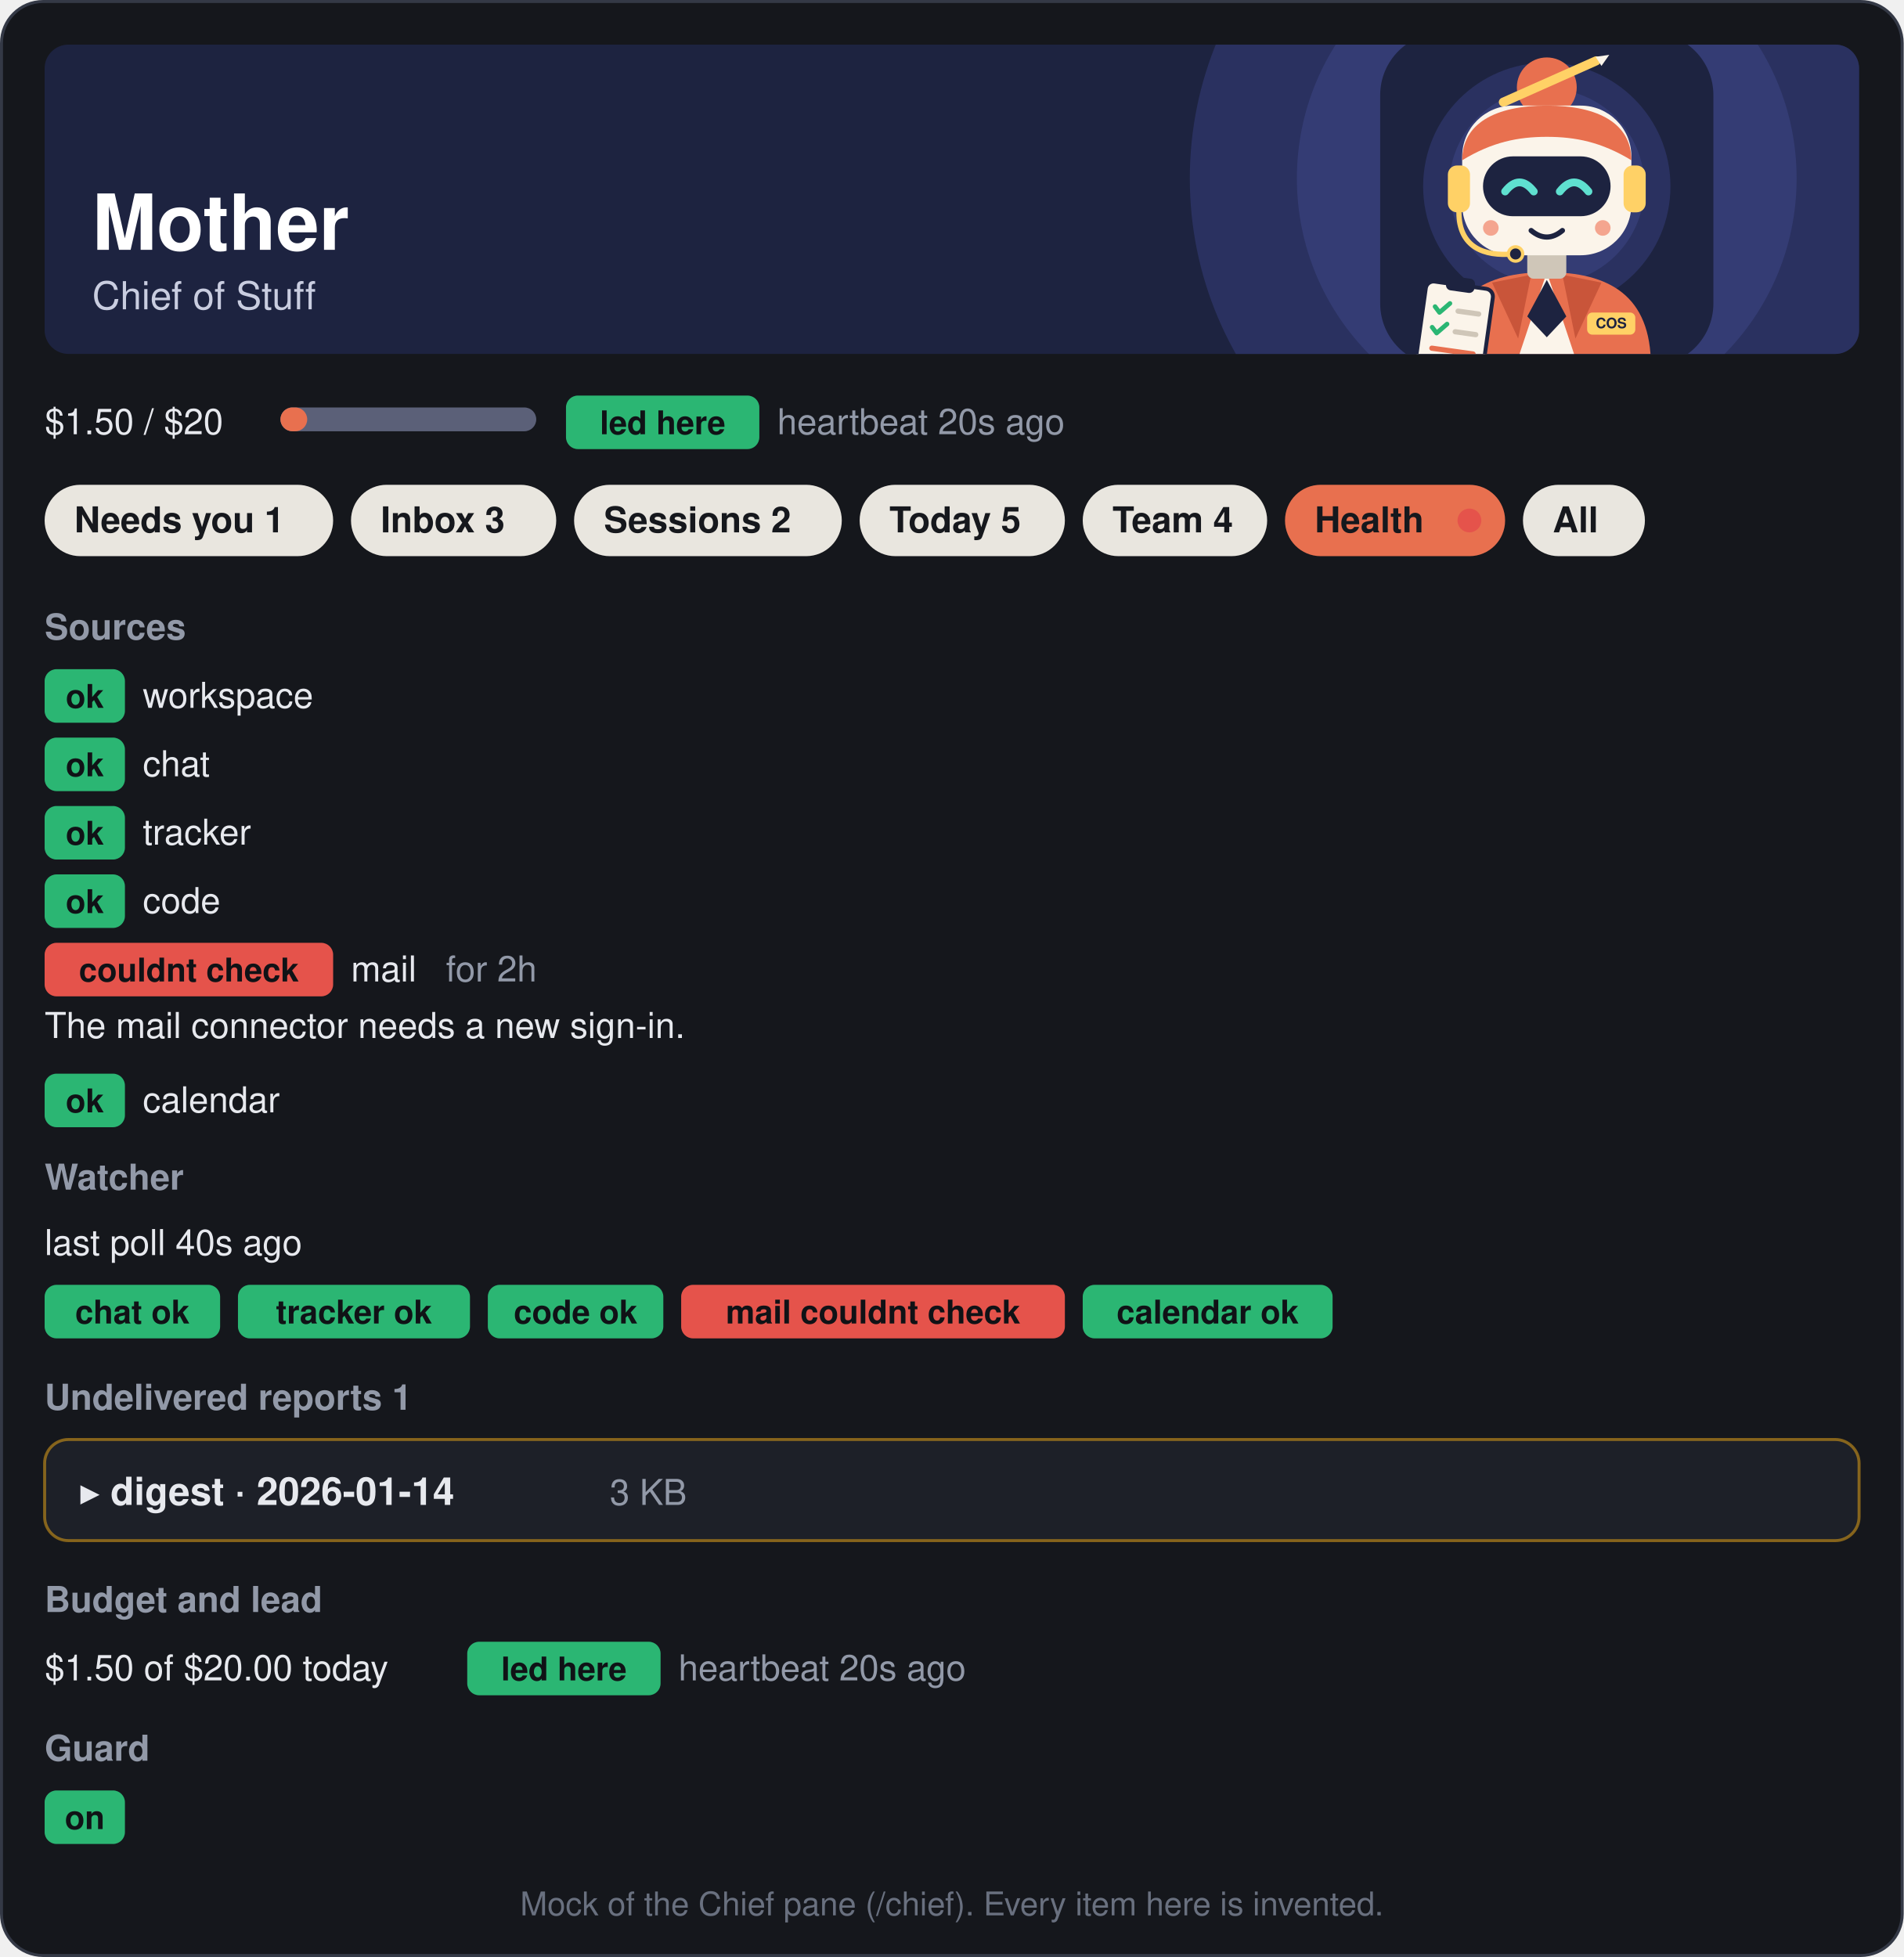
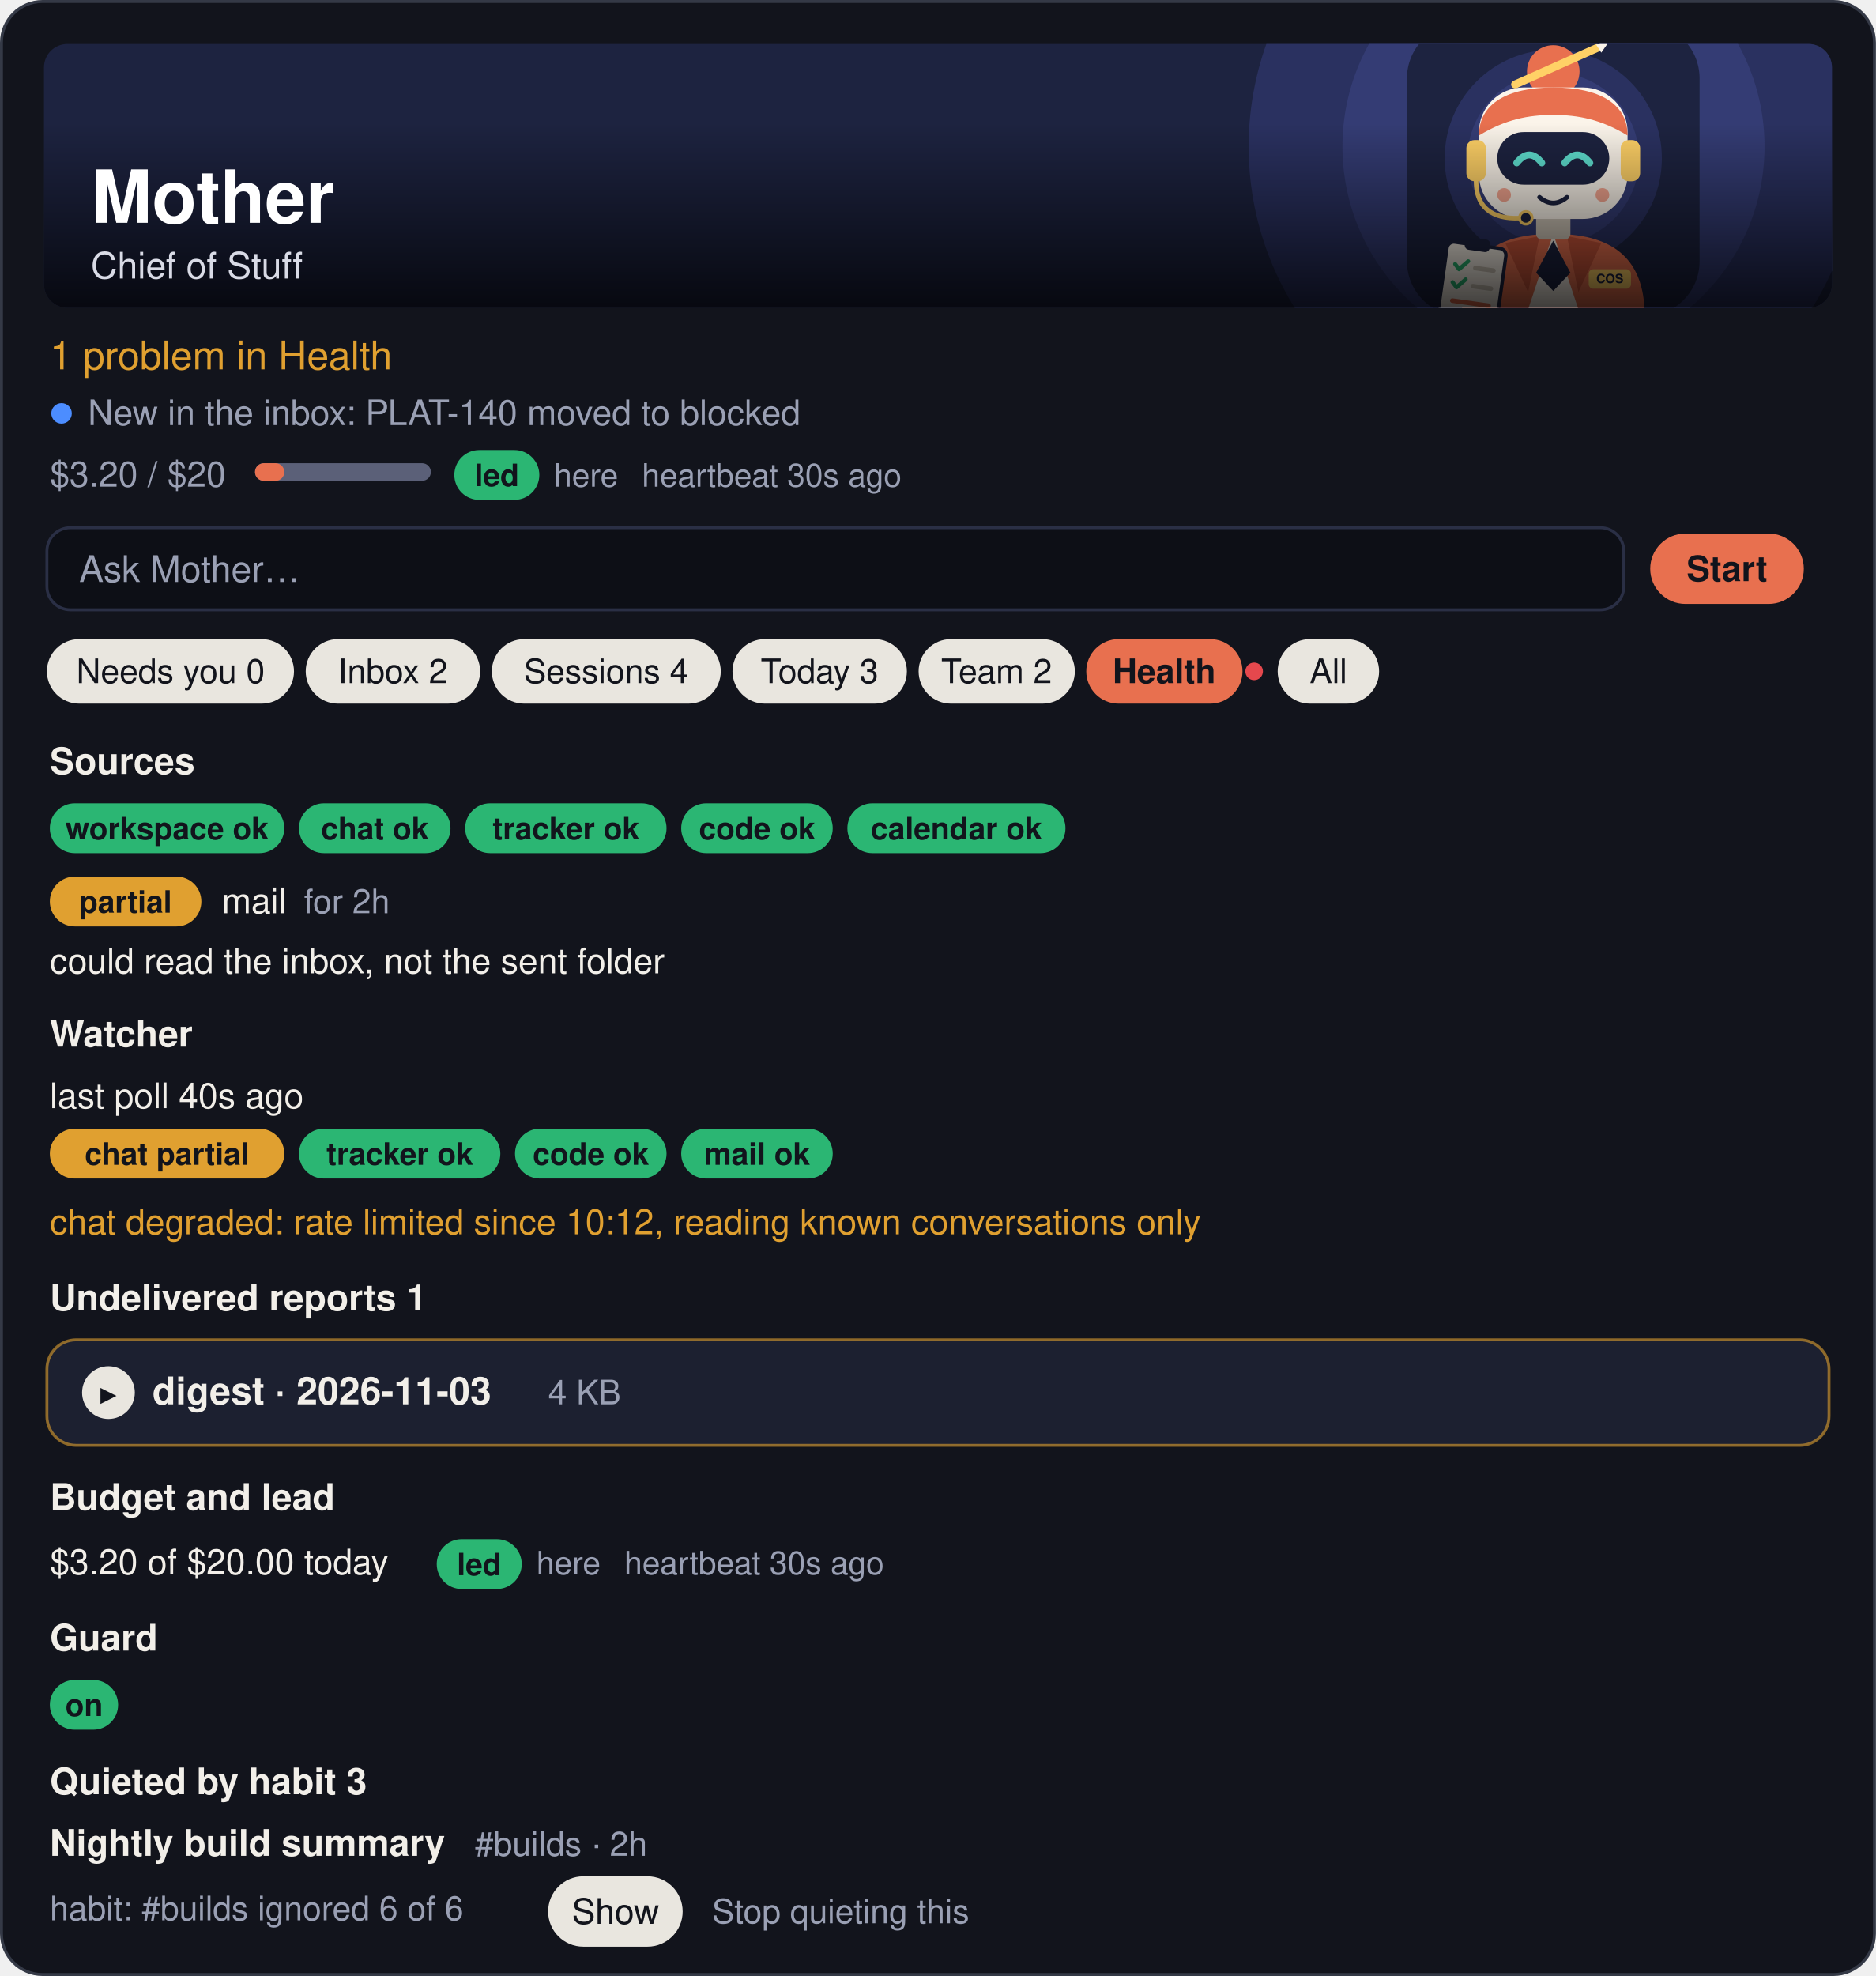
- <svg xmlns="http://www.w3.org/2000/svg" viewBox="0 0 640 658" width="640" height="658" font-family="-apple-system, 'Segoe UI', Helvetica, Arial, sans-serif" role="img" aria-label="Mock of the Chief pane, Health tab: sources, the watcher, undelivered reports, budget and guard">
-   <rect x="0.5" y="0.5" width="639" height="657" rx="14" fill="#15171c" stroke="#343946" />
+ <svg xmlns="http://www.w3.org/2000/svg" viewBox="0 0 640 674" width="640" height="674" font-family="-apple-system, 'Segoe UI', Helvetica, Arial, sans-serif" role="img" aria-label="Mock of the Health tab: sources, the watcher with a degraded line, an undelivered report, budget and lead, guard, and what was quieted by habit">
+   <defs>
+     <linearGradient id="shade" x1="0" y1="0" x2="0" y2="1">
+       <stop offset="0.3" stop-color="#000" stop-opacity="0" />
+       <stop offset="1" stop-color="#000" stop-opacity="0.75" />
+     </linearGradient>
+   </defs>
+   <rect x="0.5" y="0.5" width="639" height="673" rx="14" fill="#12141c" stroke="#343946" />
  <clipPath id="ban">
-     <rect x="15" y="15" width="610" height="104" rx="8" />
+     <rect x="15" y="15" width="610" height="90" rx="8" />
  </clipPath>
  <g clip-path="url(#ban)">
-     <rect x="15" y="15" width="610" height="104" fill="#1d2340" />
-     <circle cx="520" cy="60" r="120" fill="#2a3160" />
-     <circle cx="520" cy="60" r="84" fill="#343c74" />
-     <g transform="translate(464 11) scale(0.2188)">
+     <rect x="15" y="15" width="610" height="90" fill="#1d2340" />
+     <circle cx="530" cy="50" r="104" fill="#2a3160" />
+     <circle cx="530" cy="50" r="72" fill="#343c74" />
+     <g transform="translate(480 8) scale(0.195)">
      <rect width="512" height="512" rx="96" fill="#1d2340" />
      <circle cx="256" cy="236" r="190" fill="#2a3160" />
      <circle cx="256" cy="236" r="150" fill="#343c74" />
      <path d="M96 512 C96 404 160 368 256 368 C352 368 416 404 416 512 Z" fill="#e8704f" />
      <path d="M256 368 L208 512 L304 512 Z" fill="#fbf4ea" />
      <path d="M256 380 L226 436 L256 468 L286 436 Z" fill="#1d2340" />
      <path d="M172 384 L232 372 L212 470 Z" fill="#c9553a" />
      <path d="M340 384 L280 372 L300 470 Z" fill="#c9553a" />
      <rect x="318" y="430" width="74" height="34" rx="8" fill="#ffd166" />
      <text x="355" y="454" font-family="Helvetica, Arial, sans-serif" font-size="22" font-weight="700" text-anchor="middle" fill="#1d2340">COS</text>
      <rect x="226" y="330" width="60" height="48" rx="10" fill="#cfc6b8" />
      <circle cx="256" cy="84" r="46" fill="#e8704f" />
      <rect x="176" y="70" width="170" height="14" rx="7" transform="rotate(-24 256 77)" fill="#ffd166" />
      <path d="M331 37 L352 34 L340 51 Z" fill="#fbf4ea" />
      <rect x="126" y="112" width="260" height="230" rx="78" fill="#fbf4ea" />
      <path d="M126 196 C126 140 176 112 256 112 C336 112 386 140 386 196 C340 168 300 160 256 160 C212 160 172 168 126 196 Z" fill="#e8704f" />
      <rect x="158" y="190" width="196" height="92" rx="46" fill="#1d2340" />
      <path d="M192 244 Q214 216 236 244" stroke="#5fe0d0" stroke-width="12" stroke-linecap="round" fill="none" />
      <path d="M276 244 Q298 216 320 244" stroke="#5fe0d0" stroke-width="12" stroke-linecap="round" fill="none" />
      <circle cx="170" cy="300" r="12" fill="#f4a58f" />
      <circle cx="342" cy="300" r="12" fill="#f4a58f" />
      <path d="M232 304 Q256 324 280 304" stroke="#1d2340" stroke-width="8" stroke-linecap="round" fill="none" />
      <rect x="104" y="204" width="34" height="72" rx="14" fill="#ffd166" />
      <rect x="374" y="204" width="34" height="72" rx="14" fill="#ffd166" />
      <path d="M121 276 C121 330 160 344 204 340" stroke="#ffd166" stroke-width="8" stroke-linecap="round" fill="none" />
      <circle cx="208" cy="340" r="11" fill="#1d2340" stroke="#ffd166" stroke-width="5" />
      <g transform="rotate(8 120 440)">
        <rect x="64" y="388" width="104" height="130" rx="12" fill="#fbf4ea" stroke="#1d2340" stroke-width="6" />
        <rect x="94" y="376" width="44" height="22" rx="8" fill="#1d2340" />
        <path d="M82 426 l8 8 l14 -16" stroke="#2bb673" stroke-width="7" stroke-linecap="round" stroke-linejoin="round" fill="none" />
        <path d="M82 458 l8 8 l14 -16" stroke="#2bb673" stroke-width="7" stroke-linecap="round" stroke-linejoin="round" fill="none" />
        <rect x="114" y="424" width="40" height="8" rx="4" fill="#cfc6b8" />
        <rect x="114" y="456" width="40" height="8" rx="4" fill="#cfc6b8" />
        <rect x="82" y="486" width="72" height="8" rx="4" fill="#e8704f" />
      </g>
    </g>
  </g>
-   <text x="31" y="84" font-size="26" fill="#ffffff" font-weight="700">Mother</text>
-   <text x="31" y="104" font-size="13" fill="#c9cde0">Chief of Stuff</text>
-   <text x="15" y="146" font-size="12" fill="#e7e9ee">$1.50 / $20</text>
-   <rect x="94.28" y="137" width="86" height="8" rx="4" fill="#5b6078" />
-   <rect x="94.28" y="137" width="9" height="8" rx="4" fill="#e8704f" />
-   <rect x="190.28" y="133" width="65" height="18" rx="4" fill="#2bb673" />
-   <text x="222.78" y="146" font-size="11" fill="#101216" font-weight="700" text-anchor="middle">led here</text>
-   <text x="261.28" y="146" font-size="12" fill="#9299a8">heartbeat 20s ago</text>
-   <rect x="15" y="163" width="97" height="24" rx="12" fill="#e9e6df" />
-   <text x="25" y="179" font-size="12" fill="#16181d" font-weight="600">Needs you 1</text>
-   <rect x="118" y="163" width="69" height="24" rx="12" fill="#e9e6df" />
-   <text x="128" y="179" font-size="12" fill="#16181d" font-weight="600">Inbox 3</text>
-   <rect x="193" y="163" width="90" height="24" rx="12" fill="#e9e6df" />
-   <text x="203" y="179" font-size="12" fill="#16181d" font-weight="600">Sessions 2</text>
-   <rect x="289" y="163" width="69" height="24" rx="12" fill="#e9e6df" />
-   <text x="299" y="179" font-size="12" fill="#16181d" font-weight="600">Today 5</text>
-   <rect x="364" y="163" width="62" height="24" rx="12" fill="#e9e6df" />
-   <text x="374" y="179" font-size="12" fill="#16181d" font-weight="600">Team 4</text>
-   <rect x="432" y="163" width="74" height="24" rx="12" fill="#e8704f" />
-   <text x="442" y="179" font-size="12" fill="#16181d" font-weight="700">Health</text>
-   <circle cx="494" cy="175" r="4" fill="#e5534b" />
-   <rect x="512" y="163" width="41" height="24" rx="12" fill="#e9e6df" />
-   <text x="522" y="179" font-size="12" fill="#16181d" font-weight="600">All</text>
-   <text x="15" y="215" font-size="12" fill="#9299a8" font-weight="700">Sources</text>
-   <rect x="15" y="225" width="27" height="18" rx="4" fill="#2bb673" />
-   <text x="28.5" y="238" font-size="11" fill="#101216" font-weight="700" text-anchor="middle">ok</text>
-   <text x="48" y="238" font-size="12" fill="#e7e9ee">workspace</text>
-   <rect x="15" y="248" width="27" height="18" rx="4" fill="#2bb673" />
-   <text x="28.5" y="261" font-size="11" fill="#101216" font-weight="700" text-anchor="middle">ok</text>
-   <text x="48" y="261" font-size="12" fill="#e7e9ee">chat</text>
-   <rect x="15" y="271" width="27" height="18" rx="4" fill="#2bb673" />
-   <text x="28.5" y="284" font-size="11" fill="#101216" font-weight="700" text-anchor="middle">ok</text>
-   <text x="48" y="284" font-size="12" fill="#e7e9ee">tracker</text>
-   <rect x="15" y="294" width="27" height="18" rx="4" fill="#2bb673" />
-   <text x="28.5" y="307" font-size="11" fill="#101216" font-weight="700" text-anchor="middle">ok</text>
-   <text x="48" y="307" font-size="12" fill="#e7e9ee">code</text>
-   <rect x="15" y="317" width="97" height="18" rx="4" fill="#e5534b" />
-   <text x="63.5" y="330" font-size="11" fill="#101216" font-weight="700" text-anchor="middle">couldnt check</text>
-   <text x="118" y="330" font-size="12" fill="#e7e9ee">mail</text>
-   <text x="149.92" y="330" font-size="12" fill="#9299a8">for 2h</text>
-   <text x="15" y="349" font-size="12" fill="#e7e9ee">The mail connector needs a new sign-in.</text>
-   <rect x="15" y="361" width="27" height="18" rx="4" fill="#2bb673" />
-   <text x="28.5" y="374" font-size="11" fill="#101216" font-weight="700" text-anchor="middle">ok</text>
-   <text x="48" y="374" font-size="12" fill="#e7e9ee">calendar</text>
-   <text x="15" y="400" font-size="12" fill="#9299a8" font-weight="700">Watcher</text>
-   <text x="15" y="422" font-size="12" fill="#e7e9ee">last poll 40s ago</text>
-   <rect x="15" y="432" width="59" height="18" rx="4" fill="#2bb673" />
-   <text x="44.5" y="445" font-size="11" fill="#101216" font-weight="700" text-anchor="middle">chat ok</text>
-   <rect x="80" y="432" width="78" height="18" rx="4" fill="#2bb673" />
-   <text x="119.0" y="445" font-size="11" fill="#101216" font-weight="700" text-anchor="middle">tracker ok</text>
-   <rect x="164" y="432" width="59" height="18" rx="4" fill="#2bb673" />
-   <text x="193.5" y="445" font-size="11" fill="#101216" font-weight="700" text-anchor="middle">code ok</text>
-   <rect x="229" y="432" width="129" height="18" rx="4" fill="#e5534b" />
-   <text x="293.5" y="445" font-size="11" fill="#101216" font-weight="700" text-anchor="middle">mail couldnt check</text>
-   <rect x="364" y="432" width="84" height="18" rx="4" fill="#2bb673" />
-   <text x="406.0" y="445" font-size="11" fill="#101216" font-weight="700" text-anchor="middle">calendar ok</text>
-   <text x="15" y="474" font-size="12" fill="#9299a8" font-weight="700">Undelivered reports 1</text>
-   <rect x="15" y="484" width="610" height="34" rx="8" fill="#1d2028" stroke="#e0a019" stroke-width="1" stroke-opacity="0.55" />
-   <text x="27" y="506" font-size="13" fill="#e7e9ee" font-weight="700">▸ digest · 2026-01-14</text>
-   <text x="205" y="506" font-size="12" fill="#9299a8">3 KB</text>
-   <text x="15" y="542" font-size="12" fill="#9299a8" font-weight="700">Budget and lead</text>
-   <text x="15" y="565" font-size="12" fill="#e7e9ee">$1.50 of $20.00 today</text>
-   <rect x="157.08" y="552" width="65" height="18" rx="4" fill="#2bb673" />
-   <text x="189.58" y="565" font-size="11" fill="#101216" font-weight="700" text-anchor="middle">led here</text>
-   <text x="228.08" y="565" font-size="12" fill="#9299a8">heartbeat 20s ago</text>
-   <text x="15" y="592" font-size="12" fill="#9299a8" font-weight="700">Guard</text>
-   <rect x="15" y="602" width="27" height="18" rx="4" fill="#2bb673" />
-   <text x="28.5" y="615" font-size="11" fill="#101216" font-weight="700" text-anchor="middle">on</text>
-   <text x="320.0" y="644" font-size="11" fill="#69707f" text-anchor="middle">Mock of the Chief pane (/chief). Every item here is invented.</text>
+   <rect x="15" y="15" width="610" height="90" rx="8" fill="url(#shade)" />
+   <text x="31.0" y="76.0" font-size="25" fill="#ffffff" font-weight="700">Mother</text>
+   <text x="31.0" y="95.0" font-size="12.5" fill="#d9dbe6">Chief of Stuff</text>
+   <text x="17.0" y="126.0" font-size="13.5" fill="#e0a030">1 problem in Health</text>
+   <circle cx="21" cy="141" r="3.5" fill="#4c8dff" />
+   <text x="30.0" y="145.0" font-size="12" fill="#9aa0b4">New in the inbox: PLAT-140 moved to blocked</text>
+   <text x="17.0" y="166.0" font-size="12" fill="#9aa0b4">$3.20 / $20</text>
+   <rect x="87.0" y="158.0" width="60.0" height="6.0" rx="3" fill="#5b6078" />
+   <rect x="87.0" y="158.0" width="10.0" height="6.0" rx="3" fill="#e8704f" />
+   <rect x="155.0" y="153.5" width="29.0" height="17.0" rx="8.5" fill="#2bb673" />
+   <text x="169.5" y="165.8" font-size="10.5" fill="#12141c" font-weight="700" text-anchor="middle">led</text>
+   <text x="189.0" y="166.0" font-size="11" fill="#9aa0b4">here</text>
+   <text x="219.0" y="166.0" font-size="11" fill="#9aa0b4">heartbeat 30s ago</text>
+   <rect x="16.0" y="180.0" width="538.0" height="28.0" rx="8" fill="#0d0f16" stroke="#2a2f45" />
+   <text x="27.0" y="198.5" font-size="12.5" fill="#9aa0b4">Ask Mother…</text>
+   <rect x="563.0" y="182.0" width="52.4" height="24.0" rx="12" fill="#e8704f" />
+   <text x="589.2" y="198.2" font-size="12" fill="#12141c" font-weight="700" text-anchor="middle">Start</text>
+   <rect x="16.0" y="218.0" width="84.3" height="22.0" rx="11" fill="#e9e6df" />
+   <text x="58.2" y="233.0" font-size="11.5" fill="#12141c" text-anchor="middle">Needs you 0</text>
+   <rect x="104.3" y="218.0" width="59.5" height="22.0" rx="11" fill="#e9e6df" />
+   <text x="134.0" y="233.0" font-size="11.5" fill="#12141c" text-anchor="middle">Inbox 2</text>
+   <rect x="167.8" y="218.0" width="78.1" height="22.0" rx="11" fill="#e9e6df" />
+   <text x="206.8" y="233.0" font-size="11.5" fill="#12141c" text-anchor="middle">Sessions 4</text>
+   <rect x="249.9" y="218.0" width="59.5" height="22.0" rx="11" fill="#e9e6df" />
+   <text x="279.6" y="233.0" font-size="11.5" fill="#12141c" text-anchor="middle">Today 3</text>
+   <rect x="313.4" y="218.0" width="53.3" height="22.0" rx="11" fill="#e9e6df" />
+   <text x="340.0" y="233.0" font-size="11.5" fill="#12141c" text-anchor="middle">Team 2</text>
+   <rect x="370.6" y="218.0" width="53.3" height="22.0" rx="11" fill="#e8704f" />
+   <text x="397.2" y="233.0" font-size="11.5" fill="#12141c" font-weight="700" text-anchor="middle">Health</text>
+   <circle cx="427.87" cy="229" r="3" fill="#e5484d" />
+   <rect x="435.9" y="218.0" width="34.6" height="22.0" rx="11" fill="#e9e6df" />
+   <text x="453.2" y="233.0" font-size="11.5" fill="#12141c" text-anchor="middle">All</text>
+   <text x="17.0" y="264.0" font-size="12.5" fill="#f2efe9" font-weight="700">Sources</text>
+   <rect x="17.0" y="274.0" width="80.0" height="17.0" rx="8.5" fill="#2bb673" />
+   <text x="57.0" y="286.3" font-size="10.5" fill="#12141c" font-weight="700" text-anchor="middle">workspace ok</text>
+   <rect x="102.0" y="274.0" width="51.7" height="17.0" rx="8.5" fill="#2bb673" />
+   <text x="127.9" y="286.3" font-size="10.5" fill="#12141c" font-weight="700" text-anchor="middle">chat ok</text>
+   <rect x="158.7" y="274.0" width="68.7" height="17.0" rx="8.5" fill="#2bb673" />
+   <text x="193.1" y="286.3" font-size="10.5" fill="#12141c" font-weight="700" text-anchor="middle">tracker ok</text>
+   <rect x="232.4" y="274.0" width="51.7" height="17.0" rx="8.5" fill="#2bb673" />
+   <text x="258.3" y="286.3" font-size="10.5" fill="#12141c" font-weight="700" text-anchor="middle">code ok</text>
+   <rect x="289.1" y="274.0" width="74.4" height="17.0" rx="8.5" fill="#2bb673" />
+   <text x="326.3" y="286.3" font-size="10.5" fill="#12141c" font-weight="700" text-anchor="middle">calendar ok</text>
+   <rect x="17.0" y="299.0" width="51.7" height="17.0" rx="8.5" fill="#e0a030" />
+   <text x="42.8" y="311.3" font-size="10.5" fill="#12141c" font-weight="700" text-anchor="middle">partial</text>
+   <text x="75.7" y="311.5" font-size="12" fill="#f2efe9">mail</text>
+   <text x="103.7" y="311.5" font-size="11.5" fill="#9aa0b4">for 2h</text>
+   <text x="17.0" y="332.0" font-size="12" fill="#f2efe9">could read the inbox, not the sent folder</text>
+   <text x="17.0" y="357.0" font-size="12.5" fill="#f2efe9" font-weight="700">Watcher</text>
+   <text x="17.0" y="378.0" font-size="12" fill="#f2efe9">last poll 40s ago</text>
+   <rect x="17.0" y="385.0" width="80.0" height="17.0" rx="8.5" fill="#e0a030" />
+   <text x="57.0" y="397.3" font-size="10.5" fill="#12141c" font-weight="700" text-anchor="middle">chat partial</text>
+   <rect x="102.0" y="385.0" width="68.7" height="17.0" rx="8.5" fill="#2bb673" />
+   <text x="136.4" y="397.3" font-size="10.5" fill="#12141c" font-weight="700" text-anchor="middle">tracker ok</text>
+   <rect x="175.7" y="385.0" width="51.7" height="17.0" rx="8.5" fill="#2bb673" />
+   <text x="201.6" y="397.3" font-size="10.5" fill="#12141c" font-weight="700" text-anchor="middle">code ok</text>
+   <rect x="232.4" y="385.0" width="51.7" height="17.0" rx="8.5" fill="#2bb673" />
+   <text x="258.3" y="397.3" font-size="10.5" fill="#12141c" font-weight="700" text-anchor="middle">mail ok</text>
+   <text x="17.0" y="421.0" font-size="12" fill="#e0a030">chat degraded: rate limited since 10:12, reading known conversations only</text>
+   <text x="17.0" y="447.0" font-size="12.5" fill="#f2efe9" font-weight="700">Undelivered reports 1</text>
+   <rect x="16.0" y="457.0" width="608.0" height="36.0" rx="10" fill="#1c2030" stroke="#e0a030" stroke-opacity="0.6" />
+   <circle cx="37" cy="475" r="9" fill="#e9e6df" />
+   <text x="37.0" y="479.0" font-size="11" fill="#12141c" font-weight="700" text-anchor="middle">▸</text>
+   <text x="52.0" y="479.0" font-size="13" fill="#f2efe9" font-weight="700">digest · 2026-11-03</text>
+   <text x="187.0" y="479.0" font-size="11.5" fill="#9aa0b4">4 KB</text>
+   <text x="17.0" y="515.0" font-size="12.5" fill="#f2efe9" font-weight="700">Budget and lead</text>
+   <text x="17.0" y="537.0" font-size="12" fill="#f2efe9">$3.20 of $20.00 today</text>
+   <rect x="149.0" y="525.0" width="29.0" height="17.0" rx="8.5" fill="#2bb673" />
+   <text x="163.5" y="537.3" font-size="10.5" fill="#12141c" font-weight="700" text-anchor="middle">led</text>
+   <text x="183.0" y="537.0" font-size="11" fill="#9aa0b4">here</text>
+   <text x="213.0" y="537.0" font-size="11" fill="#9aa0b4">heartbeat 30s ago</text>
+   <text x="17.0" y="563.0" font-size="12.5" fill="#f2efe9" font-weight="700">Guard</text>
+   <rect x="17.0" y="573.0" width="23.3" height="17.0" rx="8.5" fill="#2bb673" />
+   <text x="28.7" y="585.3" font-size="10.5" fill="#12141c" font-weight="700" text-anchor="middle">on</text>
+   <text x="17.0" y="612.0" font-size="12.5" fill="#f2efe9" font-weight="700">Quieted by habit 3</text>
+   <text x="17.0" y="633.0" font-size="12.5" fill="#f2efe9" font-weight="700">Nightly build summary</text>
+   <text x="162.0" y="633.0" font-size="11.5" fill="#9aa0b4">#builds · 2h</text>
+   <text x="17.0" y="655.0" font-size="11.5" fill="#9aa0b4">habit: #builds ignored 6 of 6</text>
+   <rect x="187.0" y="640.0" width="45.9" height="24.0" rx="12" fill="#e9e6df" />
+   <text x="210.0" y="656.2" font-size="12" fill="#12141c" text-anchor="middle">Show</text>
+   <text x="242.9" y="656.0" font-size="11.5" fill="#9aa0b4">Stop quieting this</text>
</svg>
